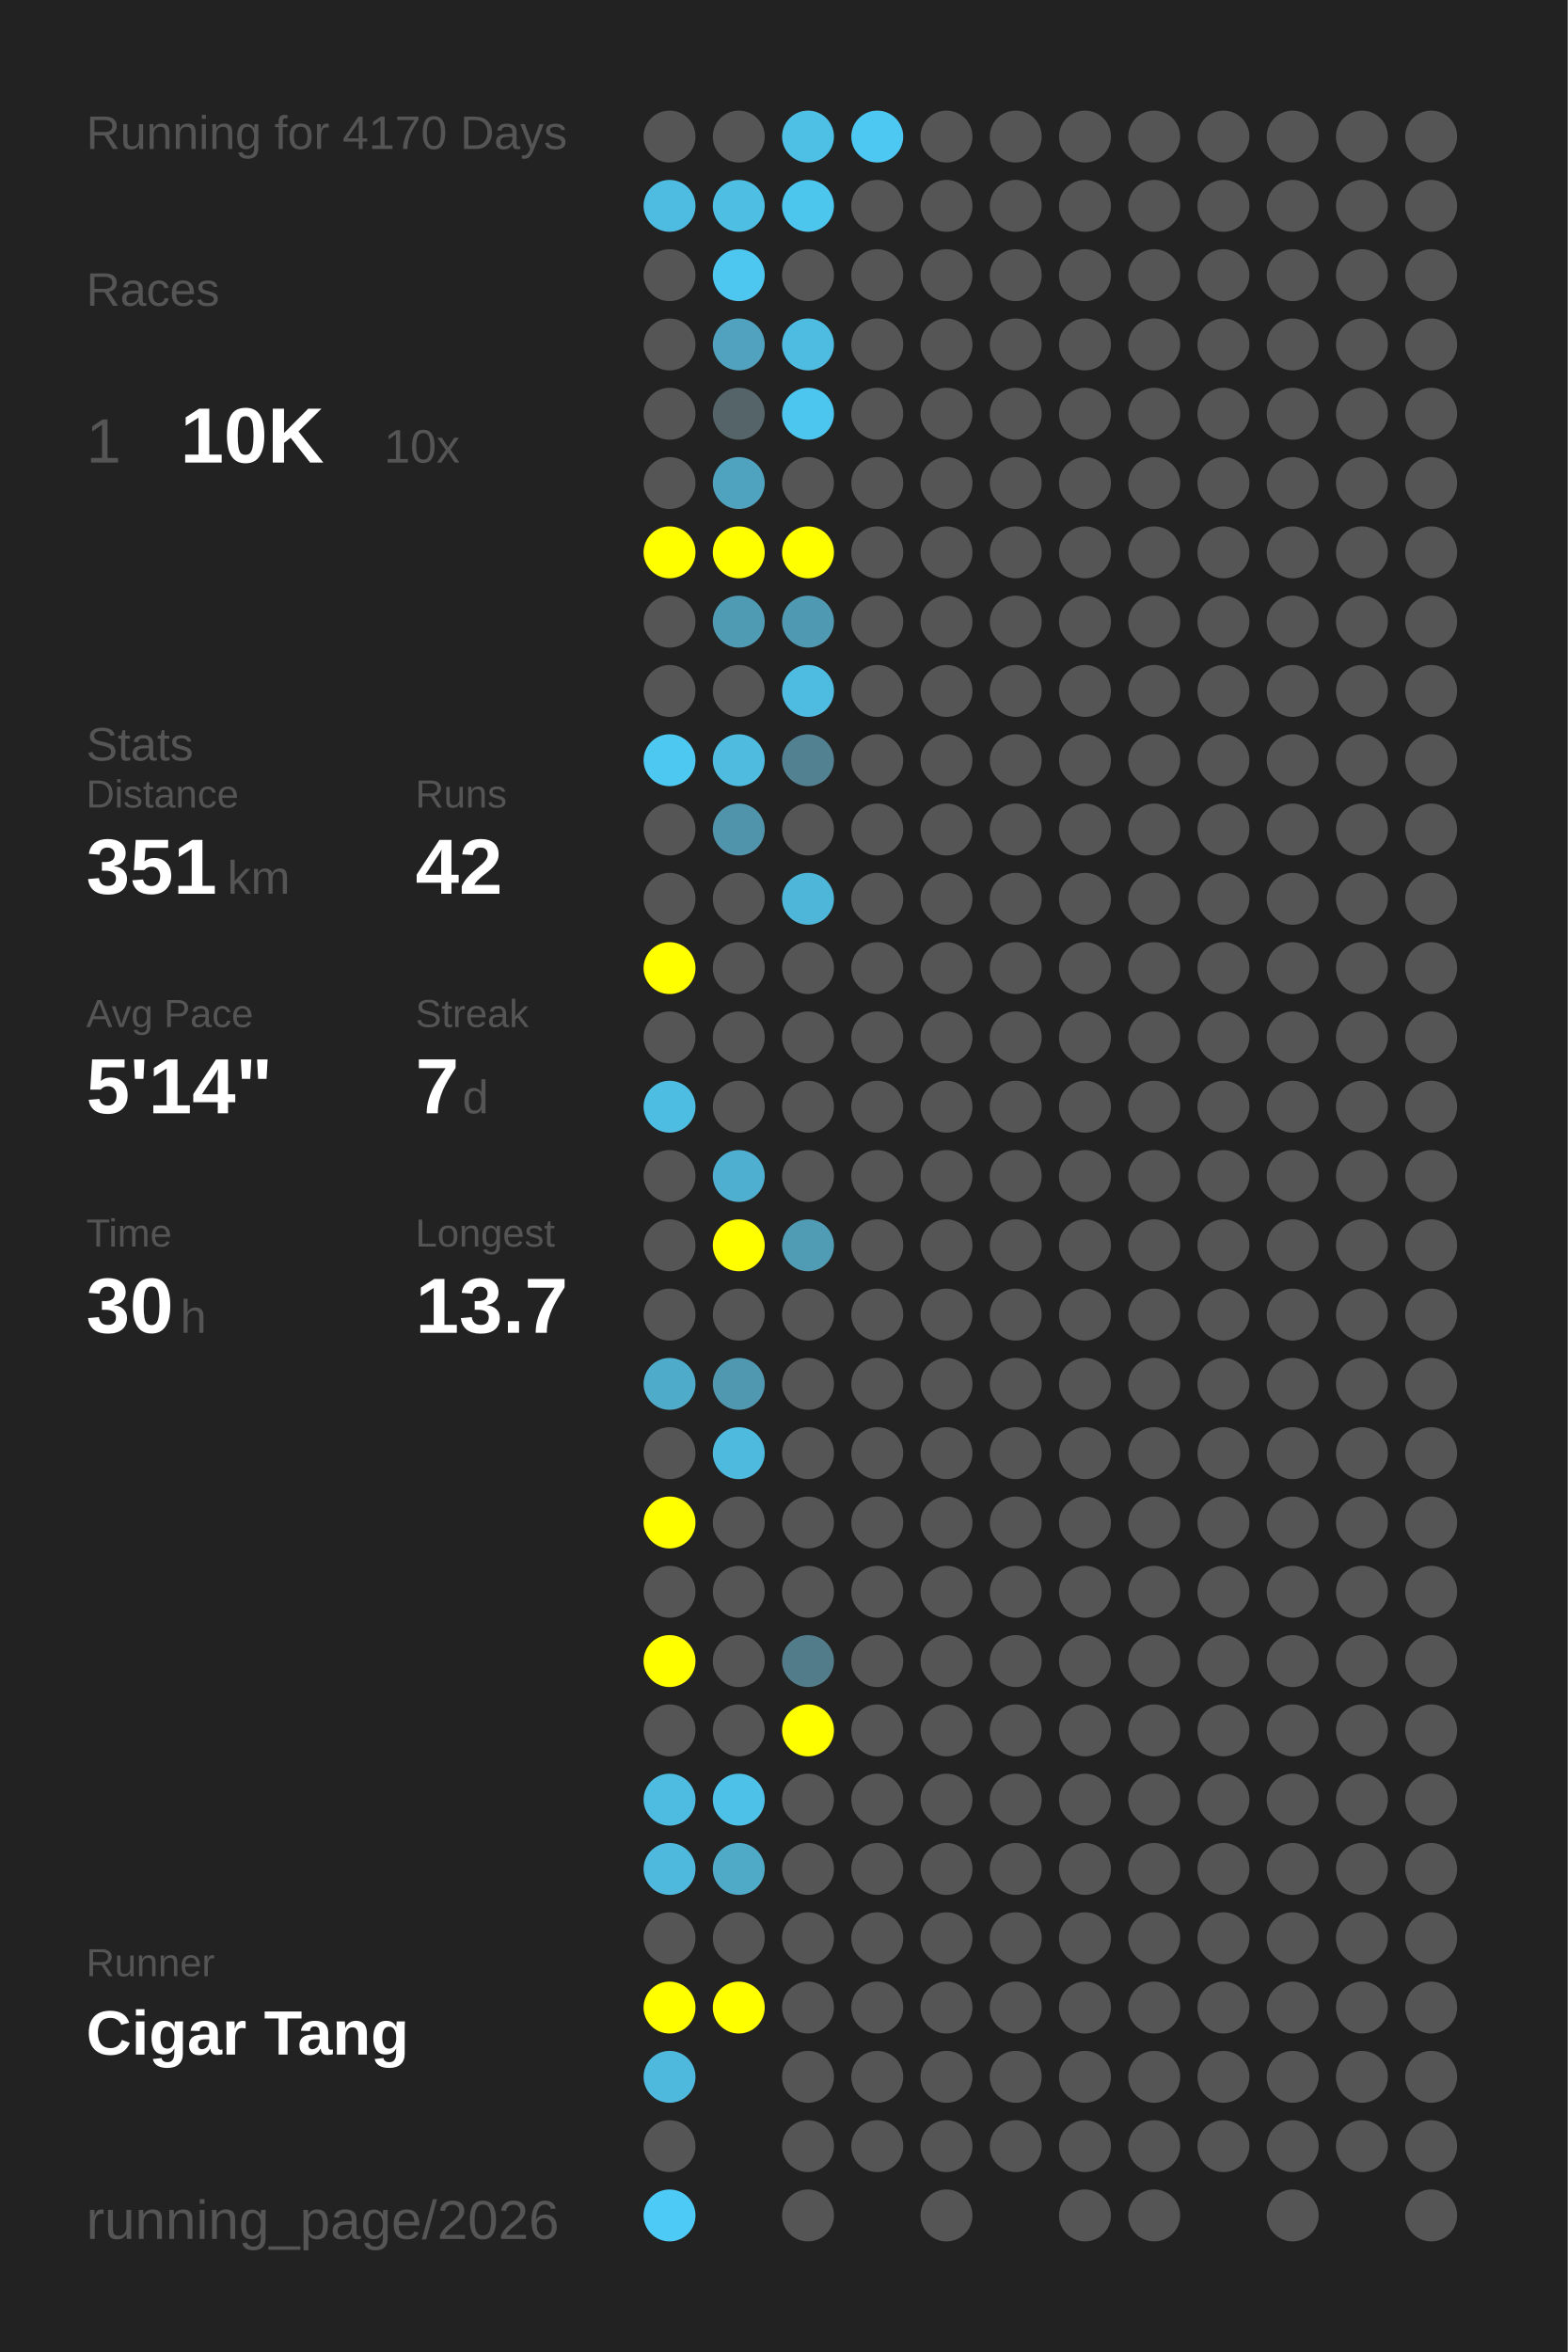
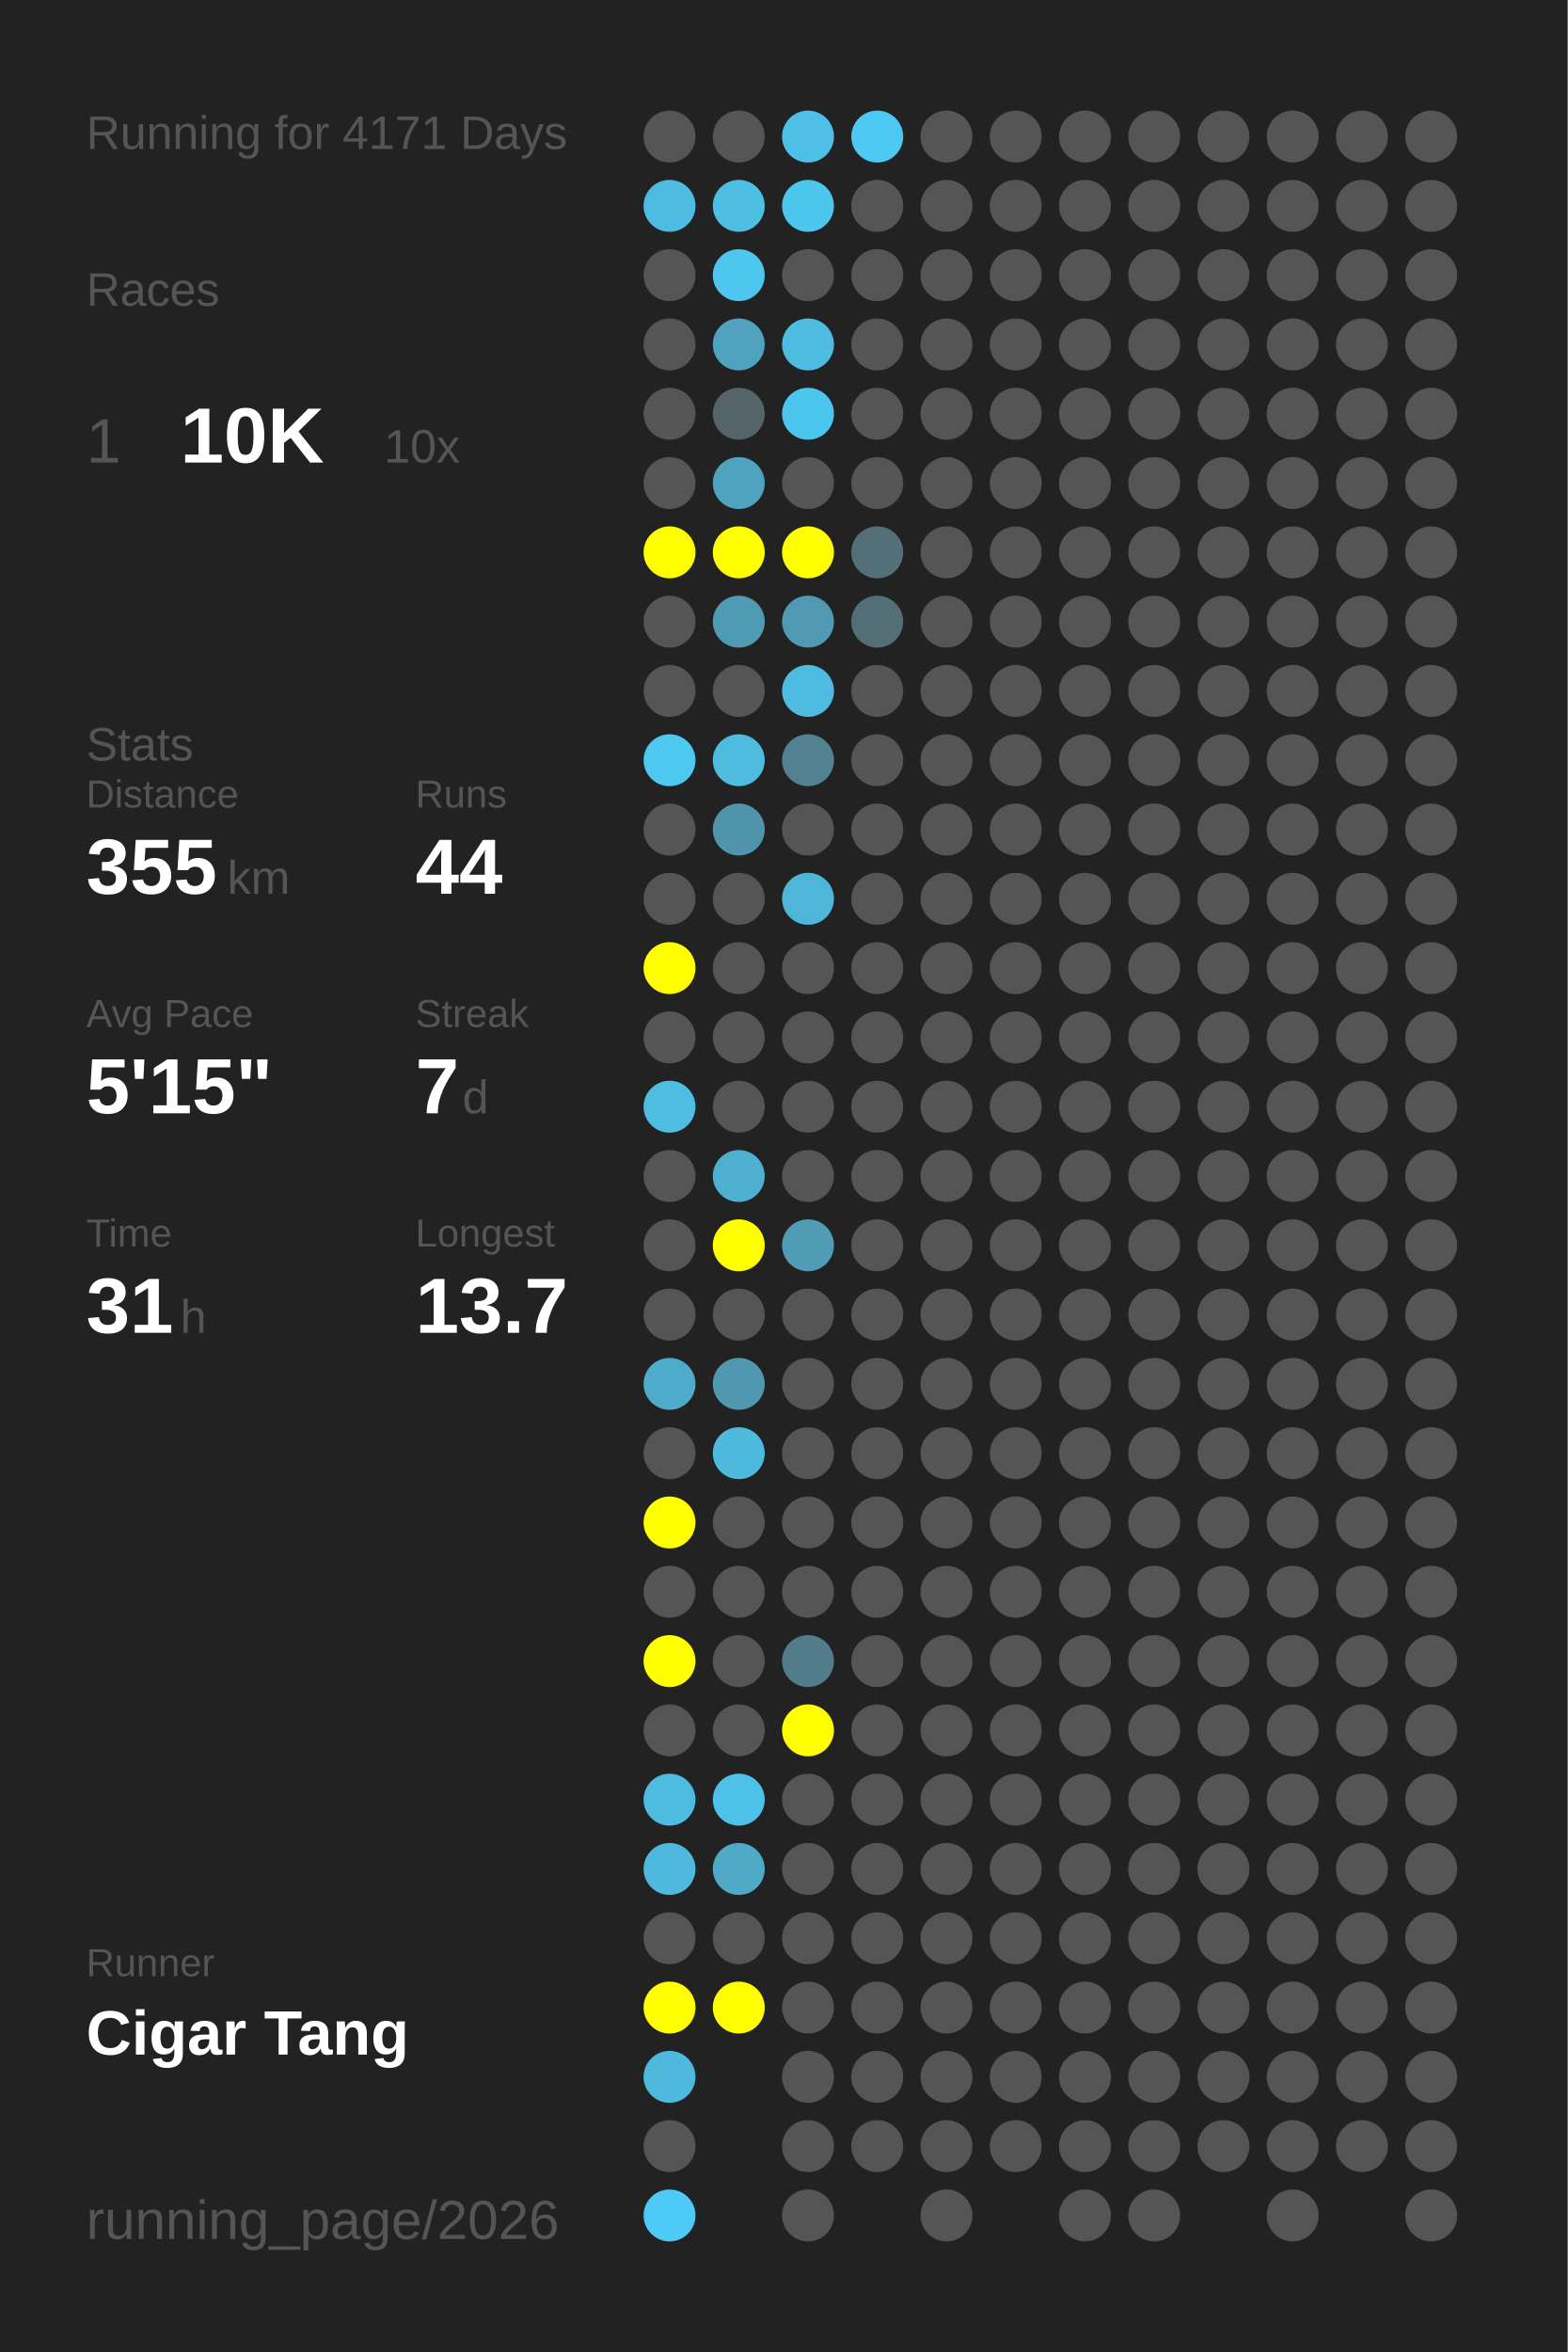
<svg xmlns="http://www.w3.org/2000/svg" baseProfile="full" height="300mm" version="1.1" viewBox="0,0,200,300" width="200mm">
  <defs />
  <rect fill="#222222" height="300" width="200" x="0" y="0" />
-   <text fill="#555555" style="font-size:6px; font-family:Arial;" x="11" y="19">Running for 4170 Days</text>
+   <text fill="#555555" style="font-size:6px; font-family:Arial;" x="11" y="19">Running for 4171 Days</text>
  <text fill="#555555" style="font-size:6px; font-family:Arial;" x="11" y="39">Races</text>
  <text fill="#555555" style="font-size:8px; font-family:Arial;" x="11" y="59">1</text>
  <text fill="#FFFFFF" style="font-size:10px; font-family:Arial; font-weight:bold;" x="23" y="59">10K</text>
  <text fill="#555555" style="font-size:6px; font-family:Arial;" x="49" y="59">10x</text>
  <text fill="#555555" style="font-size:6px; font-family:Arial;" x="11" y="97">Stats</text>
  <text fill="#555555" style="font-size:5px; font-family:Arial;" x="11" y="103">Distance</text>
-   <text fill="#FFFFFF" style="font-size:10px; font-family:Arial; font-weight:bold;" x="11" y="114">351</text>
+   <text fill="#FFFFFF" style="font-size:10px; font-family:Arial; font-weight:bold;" x="11" y="114">355</text>
  <text fill="#555555" style="font-size:6px; font-family:Arial;" x="29" y="114">km</text>
  <text fill="#555555" style="font-size:5px; font-family:Arial;" x="53" y="103">Runs</text>
-   <text fill="#FFFFFF" style="font-size:10px; font-family:Arial; font-weight:bold;" x="53" y="114">42</text>
+   <text fill="#FFFFFF" style="font-size:10px; font-family:Arial; font-weight:bold;" x="53" y="114">44</text>
  <text fill="#555555" style="font-size:5px; font-family:Arial;" x="11" y="131">Avg Pace</text>
-   <text fill="#FFFFFF" style="font-size:10px; font-family:Arial; font-weight:bold;" x="11" y="142">5'14"</text>
+   <text fill="#FFFFFF" style="font-size:10px; font-family:Arial; font-weight:bold;" x="11" y="142">5'15"</text>
  <text fill="#555555" style="font-size:5px; font-family:Arial;" x="53" y="131">Streak</text>
  <text fill="#FFFFFF" style="font-size:10px; font-family:Arial; font-weight:bold;" x="53" y="142">7</text>
  <text fill="#555555" style="font-size:6px; font-family:Arial;" x="59" y="142">d</text>
  <text fill="#555555" style="font-size:5px; font-family:Arial;" x="11" y="159">Time</text>
-   <text fill="#FFFFFF" style="font-size:10px; font-family:Arial; font-weight:bold;" x="11" y="170">30</text>
+   <text fill="#FFFFFF" style="font-size:10px; font-family:Arial; font-weight:bold;" x="11" y="170">31</text>
  <text fill="#555555" style="font-size:6px; font-family:Arial;" x="23" y="170">h</text>
  <text fill="#555555" style="font-size:5px; font-family:Arial;" x="53" y="159">Longest</text>
  <text fill="#FFFFFF" style="font-size:10px; font-family:Arial; font-weight:bold;" x="53" y="170">13.7</text>
  <text fill="#555555" style="font-size:5px; font-family:Arial;" x="11" y="252.065">Runner</text>
  <text fill="#FFFFFF" style="font-size:8px; font-family:Arial; font-weight:bold;" x="11" y="262.065">Cigar Tang</text>
  <text fill="#555555" style="font-size:7px; font-family:Arial;" x="11" y="285.581">running_page/2026</text>
  <circle cx="85.417" cy="17.419" fill="#555555" r="3.312" />
  <circle cx="85.417" cy="26.258" fill="#4ebce1" r="3.312" />
  <circle cx="85.417" cy="35.097" fill="#555555" r="3.312" />
  <circle cx="85.417" cy="43.935" fill="#555555" r="3.312" />
  <circle cx="85.417" cy="52.774" fill="#555555" r="3.312" />
  <circle cx="85.417" cy="61.613" fill="#555555" r="3.312" />
  <circle cx="85.417" cy="70.452" fill="#FFFF00" r="3.312" />
  <circle cx="85.417" cy="79.29" fill="#555555" r="3.312" />
  <circle cx="85.417" cy="88.129" fill="#555555" r="3.312" />
  <circle cx="85.417" cy="96.968" fill="#4dc8f1" r="3.312" />
  <circle cx="85.417" cy="105.806" fill="#555555" r="3.312" />
  <circle cx="85.417" cy="114.645" fill="#555555" r="3.312" />
  <circle cx="85.417" cy="123.484" fill="#FFFF00" r="3.312" />
  <circle cx="85.417" cy="132.323" fill="#555555" r="3.312" />
  <circle cx="85.417" cy="141.161" fill="#4ebde2" r="3.312" />
  <circle cx="85.417" cy="150" fill="#555555" r="3.312" />
  <circle cx="85.417" cy="158.839" fill="#555555" r="3.312" />
  <circle cx="85.417" cy="167.677" fill="#555555" r="3.312" />
  <circle cx="85.417" cy="176.516" fill="#4fabca" r="3.312" />
  <circle cx="85.417" cy="185.355" fill="#555555" r="3.312" />
  <circle cx="85.417" cy="194.194" fill="#FFFF00" r="3.312" />
  <circle cx="85.417" cy="203.032" fill="#555555" r="3.312" />
  <circle cx="85.417" cy="211.871" fill="#FFFF00" r="3.312" />
  <circle cx="85.417" cy="220.71" fill="#555555" r="3.312" />
  <circle cx="85.417" cy="229.548" fill="#4ebbe0" r="3.312" />
  <circle cx="85.417" cy="238.387" fill="#4eb9dd" r="3.312" />
  <circle cx="85.417" cy="247.226" fill="#555555" r="3.312" />
  <circle cx="85.417" cy="256.065" fill="#FFFF00" r="3.312" />
  <circle cx="85.417" cy="264.903" fill="#4eb9dd" r="3.312" />
  <circle cx="85.417" cy="273.742" fill="#555555" r="3.312" />
  <circle cx="85.417" cy="282.581" fill="#4dcaf5" r="3.312" />
  <circle cx="94.25" cy="17.419" fill="#555555" r="3.312" />
  <circle cx="94.25" cy="26.258" fill="#4ebee3" r="3.312" />
  <circle cx="94.25" cy="35.097" fill="#4dc7f0" r="3.312" />
  <circle cx="94.25" cy="43.935" fill="#50a2be" r="3.312" />
  <circle cx="94.25" cy="52.774" fill="#546469" r="3.312" />
  <circle cx="94.25" cy="61.613" fill="#4fa3bf" r="3.312" />
  <circle cx="94.25" cy="70.452" fill="#FFFF00" r="3.312" />
  <circle cx="94.25" cy="79.29" fill="#509bb4" r="3.312" />
  <circle cx="94.25" cy="88.129" fill="#555555" r="3.312" />
  <circle cx="94.25" cy="96.968" fill="#4ebbdf" r="3.312" />
  <circle cx="94.25" cy="105.806" fill="#5094ab" r="3.312" />
  <circle cx="94.25" cy="114.645" fill="#555555" r="3.312" />
  <circle cx="94.25" cy="123.484" fill="#555555" r="3.312" />
  <circle cx="94.25" cy="132.323" fill="#555555" r="3.312" />
  <circle cx="94.25" cy="141.161" fill="#555555" r="3.312" />
  <circle cx="94.25" cy="150" fill="#4fafd0" r="3.312" />
  <circle cx="94.25" cy="158.839" fill="#FFFF00" r="3.312" />
  <circle cx="94.25" cy="167.677" fill="#555555" r="3.312" />
  <circle cx="94.25" cy="176.516" fill="#5098b0" r="3.312" />
  <circle cx="94.25" cy="185.355" fill="#4ebade" r="3.312" />
  <circle cx="94.25" cy="194.194" fill="#555555" r="3.312" />
  <circle cx="94.25" cy="203.032" fill="#555555" r="3.312" />
  <circle cx="94.25" cy="211.871" fill="#555555" r="3.312" />
  <circle cx="94.25" cy="220.71" fill="#555555" r="3.312" />
  <circle cx="94.25" cy="229.548" fill="#4ec1e8" r="3.312" />
  <circle cx="94.25" cy="238.387" fill="#4faac8" r="3.312" />
  <circle cx="94.25" cy="247.226" fill="#555555" r="3.312" />
  <circle cx="94.25" cy="256.065" fill="#FFFF00" r="3.312" />
  <circle cx="103.083" cy="17.419" fill="#4ec0e6" r="3.312" />
  <circle cx="103.083" cy="26.258" fill="#4dc6ee" r="3.312" />
  <circle cx="103.083" cy="35.097" fill="#555555" r="3.312" />
  <circle cx="103.083" cy="43.935" fill="#4ebce1" r="3.312" />
  <circle cx="103.083" cy="52.774" fill="#4dc6ef" r="3.312" />
  <circle cx="103.083" cy="61.613" fill="#555555" r="3.312" />
  <circle cx="103.083" cy="70.452" fill="#FFFF00" r="3.312" />
  <circle cx="103.083" cy="79.29" fill="#5099b2" r="3.312" />
  <circle cx="103.083" cy="88.129" fill="#4ebce1" r="3.312" />
  <circle cx="103.083" cy="96.968" fill="#528191" r="3.312" />
  <circle cx="103.083" cy="105.806" fill="#555555" r="3.312" />
  <circle cx="103.083" cy="114.645" fill="#4eb6d9" r="3.312" />
  <circle cx="103.083" cy="123.484" fill="#555555" r="3.312" />
  <circle cx="103.083" cy="132.323" fill="#555555" r="3.312" />
  <circle cx="103.083" cy="141.161" fill="#555555" r="3.312" />
  <circle cx="103.083" cy="150" fill="#555555" r="3.312" />
  <circle cx="103.083" cy="158.839" fill="#509cb5" r="3.312" />
  <circle cx="103.083" cy="167.677" fill="#555555" r="3.312" />
  <circle cx="103.083" cy="176.516" fill="#555555" r="3.312" />
  <circle cx="103.083" cy="185.355" fill="#555555" r="3.312" />
  <circle cx="103.083" cy="194.194" fill="#555555" r="3.312" />
  <circle cx="103.083" cy="203.032" fill="#555555" r="3.312" />
  <circle cx="103.083" cy="211.871" fill="#527c8a" r="3.312" />
  <circle cx="103.083" cy="220.71" fill="#FFFF00" r="3.312" />
  <circle cx="103.083" cy="229.548" fill="#555555" r="3.312" />
  <circle cx="103.083" cy="238.387" fill="#555555" r="3.312" />
  <circle cx="103.083" cy="247.226" fill="#555555" r="3.312" />
  <circle cx="103.083" cy="256.065" fill="#555555" r="3.312" />
  <circle cx="103.083" cy="264.903" fill="#555555" r="3.312" />
  <circle cx="103.083" cy="273.742" fill="#555555" r="3.312" />
  <circle cx="103.083" cy="282.581" fill="#555555" r="3.312" />
  <circle cx="111.917" cy="17.419" fill="#4dc8f2" r="3.312" />
  <circle cx="111.917" cy="26.258" fill="#555555" r="3.312" />
  <circle cx="111.917" cy="35.097" fill="#555555" r="3.312" />
  <circle cx="111.917" cy="43.935" fill="#555555" r="3.312" />
  <circle cx="111.917" cy="52.774" fill="#555555" r="3.312" />
  <circle cx="111.917" cy="61.613" fill="#555555" r="3.312" />
-   <circle cx="111.917" cy="70.452" fill="#555555" r="3.312" />
-   <circle cx="111.917" cy="79.29" fill="#555555" r="3.312" />
+   <circle cx="111.917" cy="70.452" fill="#537079" r="3.312" />
+   <circle cx="111.917" cy="79.29" fill="#536e77" r="3.312" />
  <circle cx="111.917" cy="88.129" fill="#555555" r="3.312" />
  <circle cx="111.917" cy="96.968" fill="#555555" r="3.312" />
  <circle cx="111.917" cy="105.806" fill="#555555" r="3.312" />
  <circle cx="111.917" cy="114.645" fill="#555555" r="3.312" />
  <circle cx="111.917" cy="123.484" fill="#555555" r="3.312" />
  <circle cx="111.917" cy="132.323" fill="#555555" r="3.312" />
  <circle cx="111.917" cy="141.161" fill="#555555" r="3.312" />
  <circle cx="111.917" cy="150" fill="#555555" r="3.312" />
  <circle cx="111.917" cy="158.839" fill="#555555" r="3.312" />
  <circle cx="111.917" cy="167.677" fill="#555555" r="3.312" />
  <circle cx="111.917" cy="176.516" fill="#555555" r="3.312" />
  <circle cx="111.917" cy="185.355" fill="#555555" r="3.312" />
  <circle cx="111.917" cy="194.194" fill="#555555" r="3.312" />
  <circle cx="111.917" cy="203.032" fill="#555555" r="3.312" />
  <circle cx="111.917" cy="211.871" fill="#555555" r="3.312" />
  <circle cx="111.917" cy="220.71" fill="#555555" r="3.312" />
  <circle cx="111.917" cy="229.548" fill="#555555" r="3.312" />
  <circle cx="111.917" cy="238.387" fill="#555555" r="3.312" />
  <circle cx="111.917" cy="247.226" fill="#555555" r="3.312" />
  <circle cx="111.917" cy="256.065" fill="#555555" r="3.312" />
  <circle cx="111.917" cy="264.903" fill="#555555" r="3.312" />
  <circle cx="111.917" cy="273.742" fill="#555555" r="3.312" />
  <circle cx="120.75" cy="17.419" fill="#555555" r="3.312" />
  <circle cx="120.75" cy="26.258" fill="#555555" r="3.312" />
  <circle cx="120.75" cy="35.097" fill="#555555" r="3.312" />
  <circle cx="120.75" cy="43.935" fill="#555555" r="3.312" />
  <circle cx="120.75" cy="52.774" fill="#555555" r="3.312" />
  <circle cx="120.75" cy="61.613" fill="#555555" r="3.312" />
  <circle cx="120.75" cy="70.452" fill="#555555" r="3.312" />
  <circle cx="120.75" cy="79.29" fill="#555555" r="3.312" />
  <circle cx="120.75" cy="88.129" fill="#555555" r="3.312" />
  <circle cx="120.75" cy="96.968" fill="#555555" r="3.312" />
  <circle cx="120.75" cy="105.806" fill="#555555" r="3.312" />
  <circle cx="120.75" cy="114.645" fill="#555555" r="3.312" />
  <circle cx="120.75" cy="123.484" fill="#555555" r="3.312" />
  <circle cx="120.75" cy="132.323" fill="#555555" r="3.312" />
  <circle cx="120.75" cy="141.161" fill="#555555" r="3.312" />
  <circle cx="120.75" cy="150" fill="#555555" r="3.312" />
  <circle cx="120.75" cy="158.839" fill="#555555" r="3.312" />
  <circle cx="120.75" cy="167.677" fill="#555555" r="3.312" />
  <circle cx="120.75" cy="176.516" fill="#555555" r="3.312" />
  <circle cx="120.75" cy="185.355" fill="#555555" r="3.312" />
  <circle cx="120.75" cy="194.194" fill="#555555" r="3.312" />
  <circle cx="120.75" cy="203.032" fill="#555555" r="3.312" />
  <circle cx="120.75" cy="211.871" fill="#555555" r="3.312" />
  <circle cx="120.75" cy="220.71" fill="#555555" r="3.312" />
  <circle cx="120.75" cy="229.548" fill="#555555" r="3.312" />
  <circle cx="120.75" cy="238.387" fill="#555555" r="3.312" />
  <circle cx="120.75" cy="247.226" fill="#555555" r="3.312" />
  <circle cx="120.75" cy="256.065" fill="#555555" r="3.312" />
  <circle cx="120.75" cy="264.903" fill="#555555" r="3.312" />
  <circle cx="120.75" cy="273.742" fill="#555555" r="3.312" />
  <circle cx="120.75" cy="282.581" fill="#555555" r="3.312" />
  <circle cx="129.583" cy="17.419" fill="#555555" r="3.312" />
  <circle cx="129.583" cy="26.258" fill="#555555" r="3.312" />
  <circle cx="129.583" cy="35.097" fill="#555555" r="3.312" />
  <circle cx="129.583" cy="43.935" fill="#555555" r="3.312" />
  <circle cx="129.583" cy="52.774" fill="#555555" r="3.312" />
  <circle cx="129.583" cy="61.613" fill="#555555" r="3.312" />
  <circle cx="129.583" cy="70.452" fill="#555555" r="3.312" />
  <circle cx="129.583" cy="79.29" fill="#555555" r="3.312" />
  <circle cx="129.583" cy="88.129" fill="#555555" r="3.312" />
  <circle cx="129.583" cy="96.968" fill="#555555" r="3.312" />
  <circle cx="129.583" cy="105.806" fill="#555555" r="3.312" />
  <circle cx="129.583" cy="114.645" fill="#555555" r="3.312" />
  <circle cx="129.583" cy="123.484" fill="#555555" r="3.312" />
  <circle cx="129.583" cy="132.323" fill="#555555" r="3.312" />
  <circle cx="129.583" cy="141.161" fill="#555555" r="3.312" />
  <circle cx="129.583" cy="150" fill="#555555" r="3.312" />
  <circle cx="129.583" cy="158.839" fill="#555555" r="3.312" />
  <circle cx="129.583" cy="167.677" fill="#555555" r="3.312" />
  <circle cx="129.583" cy="176.516" fill="#555555" r="3.312" />
  <circle cx="129.583" cy="185.355" fill="#555555" r="3.312" />
  <circle cx="129.583" cy="194.194" fill="#555555" r="3.312" />
  <circle cx="129.583" cy="203.032" fill="#555555" r="3.312" />
  <circle cx="129.583" cy="211.871" fill="#555555" r="3.312" />
  <circle cx="129.583" cy="220.71" fill="#555555" r="3.312" />
  <circle cx="129.583" cy="229.548" fill="#555555" r="3.312" />
  <circle cx="129.583" cy="238.387" fill="#555555" r="3.312" />
  <circle cx="129.583" cy="247.226" fill="#555555" r="3.312" />
  <circle cx="129.583" cy="256.065" fill="#555555" r="3.312" />
  <circle cx="129.583" cy="264.903" fill="#555555" r="3.312" />
  <circle cx="129.583" cy="273.742" fill="#555555" r="3.312" />
  <circle cx="138.417" cy="17.419" fill="#555555" r="3.312" />
  <circle cx="138.417" cy="26.258" fill="#555555" r="3.312" />
  <circle cx="138.417" cy="35.097" fill="#555555" r="3.312" />
  <circle cx="138.417" cy="43.935" fill="#555555" r="3.312" />
  <circle cx="138.417" cy="52.774" fill="#555555" r="3.312" />
  <circle cx="138.417" cy="61.613" fill="#555555" r="3.312" />
  <circle cx="138.417" cy="70.452" fill="#555555" r="3.312" />
  <circle cx="138.417" cy="79.29" fill="#555555" r="3.312" />
  <circle cx="138.417" cy="88.129" fill="#555555" r="3.312" />
  <circle cx="138.417" cy="96.968" fill="#555555" r="3.312" />
  <circle cx="138.417" cy="105.806" fill="#555555" r="3.312" />
  <circle cx="138.417" cy="114.645" fill="#555555" r="3.312" />
  <circle cx="138.417" cy="123.484" fill="#555555" r="3.312" />
  <circle cx="138.417" cy="132.323" fill="#555555" r="3.312" />
  <circle cx="138.417" cy="141.161" fill="#555555" r="3.312" />
  <circle cx="138.417" cy="150" fill="#555555" r="3.312" />
  <circle cx="138.417" cy="158.839" fill="#555555" r="3.312" />
  <circle cx="138.417" cy="167.677" fill="#555555" r="3.312" />
  <circle cx="138.417" cy="176.516" fill="#555555" r="3.312" />
  <circle cx="138.417" cy="185.355" fill="#555555" r="3.312" />
  <circle cx="138.417" cy="194.194" fill="#555555" r="3.312" />
  <circle cx="138.417" cy="203.032" fill="#555555" r="3.312" />
  <circle cx="138.417" cy="211.871" fill="#555555" r="3.312" />
  <circle cx="138.417" cy="220.71" fill="#555555" r="3.312" />
  <circle cx="138.417" cy="229.548" fill="#555555" r="3.312" />
  <circle cx="138.417" cy="238.387" fill="#555555" r="3.312" />
  <circle cx="138.417" cy="247.226" fill="#555555" r="3.312" />
  <circle cx="138.417" cy="256.065" fill="#555555" r="3.312" />
  <circle cx="138.417" cy="264.903" fill="#555555" r="3.312" />
  <circle cx="138.417" cy="273.742" fill="#555555" r="3.312" />
  <circle cx="138.417" cy="282.581" fill="#555555" r="3.312" />
  <circle cx="147.25" cy="17.419" fill="#555555" r="3.312" />
  <circle cx="147.25" cy="26.258" fill="#555555" r="3.312" />
  <circle cx="147.25" cy="35.097" fill="#555555" r="3.312" />
  <circle cx="147.25" cy="43.935" fill="#555555" r="3.312" />
  <circle cx="147.25" cy="52.774" fill="#555555" r="3.312" />
  <circle cx="147.25" cy="61.613" fill="#555555" r="3.312" />
  <circle cx="147.25" cy="70.452" fill="#555555" r="3.312" />
  <circle cx="147.25" cy="79.29" fill="#555555" r="3.312" />
  <circle cx="147.25" cy="88.129" fill="#555555" r="3.312" />
  <circle cx="147.25" cy="96.968" fill="#555555" r="3.312" />
  <circle cx="147.25" cy="105.806" fill="#555555" r="3.312" />
  <circle cx="147.25" cy="114.645" fill="#555555" r="3.312" />
  <circle cx="147.25" cy="123.484" fill="#555555" r="3.312" />
  <circle cx="147.25" cy="132.323" fill="#555555" r="3.312" />
  <circle cx="147.25" cy="141.161" fill="#555555" r="3.312" />
  <circle cx="147.25" cy="150" fill="#555555" r="3.312" />
  <circle cx="147.25" cy="158.839" fill="#555555" r="3.312" />
  <circle cx="147.25" cy="167.677" fill="#555555" r="3.312" />
  <circle cx="147.25" cy="176.516" fill="#555555" r="3.312" />
  <circle cx="147.25" cy="185.355" fill="#555555" r="3.312" />
  <circle cx="147.25" cy="194.194" fill="#555555" r="3.312" />
  <circle cx="147.25" cy="203.032" fill="#555555" r="3.312" />
  <circle cx="147.25" cy="211.871" fill="#555555" r="3.312" />
  <circle cx="147.25" cy="220.71" fill="#555555" r="3.312" />
  <circle cx="147.25" cy="229.548" fill="#555555" r="3.312" />
  <circle cx="147.25" cy="238.387" fill="#555555" r="3.312" />
  <circle cx="147.25" cy="247.226" fill="#555555" r="3.312" />
  <circle cx="147.25" cy="256.065" fill="#555555" r="3.312" />
  <circle cx="147.25" cy="264.903" fill="#555555" r="3.312" />
  <circle cx="147.25" cy="273.742" fill="#555555" r="3.312" />
  <circle cx="147.25" cy="282.581" fill="#555555" r="3.312" />
  <circle cx="156.083" cy="17.419" fill="#555555" r="3.312" />
  <circle cx="156.083" cy="26.258" fill="#555555" r="3.312" />
  <circle cx="156.083" cy="35.097" fill="#555555" r="3.312" />
  <circle cx="156.083" cy="43.935" fill="#555555" r="3.312" />
  <circle cx="156.083" cy="52.774" fill="#555555" r="3.312" />
  <circle cx="156.083" cy="61.613" fill="#555555" r="3.312" />
  <circle cx="156.083" cy="70.452" fill="#555555" r="3.312" />
  <circle cx="156.083" cy="79.29" fill="#555555" r="3.312" />
  <circle cx="156.083" cy="88.129" fill="#555555" r="3.312" />
  <circle cx="156.083" cy="96.968" fill="#555555" r="3.312" />
  <circle cx="156.083" cy="105.806" fill="#555555" r="3.312" />
  <circle cx="156.083" cy="114.645" fill="#555555" r="3.312" />
  <circle cx="156.083" cy="123.484" fill="#555555" r="3.312" />
  <circle cx="156.083" cy="132.323" fill="#555555" r="3.312" />
  <circle cx="156.083" cy="141.161" fill="#555555" r="3.312" />
  <circle cx="156.083" cy="150" fill="#555555" r="3.312" />
  <circle cx="156.083" cy="158.839" fill="#555555" r="3.312" />
  <circle cx="156.083" cy="167.677" fill="#555555" r="3.312" />
  <circle cx="156.083" cy="176.516" fill="#555555" r="3.312" />
  <circle cx="156.083" cy="185.355" fill="#555555" r="3.312" />
  <circle cx="156.083" cy="194.194" fill="#555555" r="3.312" />
  <circle cx="156.083" cy="203.032" fill="#555555" r="3.312" />
  <circle cx="156.083" cy="211.871" fill="#555555" r="3.312" />
  <circle cx="156.083" cy="220.71" fill="#555555" r="3.312" />
  <circle cx="156.083" cy="229.548" fill="#555555" r="3.312" />
  <circle cx="156.083" cy="238.387" fill="#555555" r="3.312" />
  <circle cx="156.083" cy="247.226" fill="#555555" r="3.312" />
  <circle cx="156.083" cy="256.065" fill="#555555" r="3.312" />
  <circle cx="156.083" cy="264.903" fill="#555555" r="3.312" />
  <circle cx="156.083" cy="273.742" fill="#555555" r="3.312" />
  <circle cx="164.917" cy="17.419" fill="#555555" r="3.312" />
  <circle cx="164.917" cy="26.258" fill="#555555" r="3.312" />
  <circle cx="164.917" cy="35.097" fill="#555555" r="3.312" />
  <circle cx="164.917" cy="43.935" fill="#555555" r="3.312" />
  <circle cx="164.917" cy="52.774" fill="#555555" r="3.312" />
  <circle cx="164.917" cy="61.613" fill="#555555" r="3.312" />
  <circle cx="164.917" cy="70.452" fill="#555555" r="3.312" />
  <circle cx="164.917" cy="79.29" fill="#555555" r="3.312" />
  <circle cx="164.917" cy="88.129" fill="#555555" r="3.312" />
  <circle cx="164.917" cy="96.968" fill="#555555" r="3.312" />
  <circle cx="164.917" cy="105.806" fill="#555555" r="3.312" />
  <circle cx="164.917" cy="114.645" fill="#555555" r="3.312" />
  <circle cx="164.917" cy="123.484" fill="#555555" r="3.312" />
  <circle cx="164.917" cy="132.323" fill="#555555" r="3.312" />
  <circle cx="164.917" cy="141.161" fill="#555555" r="3.312" />
  <circle cx="164.917" cy="150" fill="#555555" r="3.312" />
  <circle cx="164.917" cy="158.839" fill="#555555" r="3.312" />
  <circle cx="164.917" cy="167.677" fill="#555555" r="3.312" />
  <circle cx="164.917" cy="176.516" fill="#555555" r="3.312" />
  <circle cx="164.917" cy="185.355" fill="#555555" r="3.312" />
  <circle cx="164.917" cy="194.194" fill="#555555" r="3.312" />
  <circle cx="164.917" cy="203.032" fill="#555555" r="3.312" />
  <circle cx="164.917" cy="211.871" fill="#555555" r="3.312" />
  <circle cx="164.917" cy="220.71" fill="#555555" r="3.312" />
  <circle cx="164.917" cy="229.548" fill="#555555" r="3.312" />
  <circle cx="164.917" cy="238.387" fill="#555555" r="3.312" />
  <circle cx="164.917" cy="247.226" fill="#555555" r="3.312" />
  <circle cx="164.917" cy="256.065" fill="#555555" r="3.312" />
  <circle cx="164.917" cy="264.903" fill="#555555" r="3.312" />
  <circle cx="164.917" cy="273.742" fill="#555555" r="3.312" />
  <circle cx="164.917" cy="282.581" fill="#555555" r="3.312" />
  <circle cx="173.75" cy="17.419" fill="#555555" r="3.312" />
  <circle cx="173.75" cy="26.258" fill="#555555" r="3.312" />
  <circle cx="173.75" cy="35.097" fill="#555555" r="3.312" />
  <circle cx="173.75" cy="43.935" fill="#555555" r="3.312" />
  <circle cx="173.75" cy="52.774" fill="#555555" r="3.312" />
  <circle cx="173.75" cy="61.613" fill="#555555" r="3.312" />
  <circle cx="173.75" cy="70.452" fill="#555555" r="3.312" />
  <circle cx="173.75" cy="79.29" fill="#555555" r="3.312" />
  <circle cx="173.75" cy="88.129" fill="#555555" r="3.312" />
  <circle cx="173.75" cy="96.968" fill="#555555" r="3.312" />
  <circle cx="173.75" cy="105.806" fill="#555555" r="3.312" />
  <circle cx="173.75" cy="114.645" fill="#555555" r="3.312" />
  <circle cx="173.75" cy="123.484" fill="#555555" r="3.312" />
  <circle cx="173.75" cy="132.323" fill="#555555" r="3.312" />
  <circle cx="173.75" cy="141.161" fill="#555555" r="3.312" />
  <circle cx="173.75" cy="150" fill="#555555" r="3.312" />
  <circle cx="173.75" cy="158.839" fill="#555555" r="3.312" />
  <circle cx="173.75" cy="167.677" fill="#555555" r="3.312" />
  <circle cx="173.75" cy="176.516" fill="#555555" r="3.312" />
  <circle cx="173.75" cy="185.355" fill="#555555" r="3.312" />
  <circle cx="173.75" cy="194.194" fill="#555555" r="3.312" />
  <circle cx="173.75" cy="203.032" fill="#555555" r="3.312" />
  <circle cx="173.75" cy="211.871" fill="#555555" r="3.312" />
  <circle cx="173.75" cy="220.71" fill="#555555" r="3.312" />
  <circle cx="173.75" cy="229.548" fill="#555555" r="3.312" />
  <circle cx="173.75" cy="238.387" fill="#555555" r="3.312" />
  <circle cx="173.75" cy="247.226" fill="#555555" r="3.312" />
  <circle cx="173.75" cy="256.065" fill="#555555" r="3.312" />
  <circle cx="173.75" cy="264.903" fill="#555555" r="3.312" />
  <circle cx="173.75" cy="273.742" fill="#555555" r="3.312" />
  <circle cx="182.583" cy="17.419" fill="#555555" r="3.312" />
  <circle cx="182.583" cy="26.258" fill="#555555" r="3.312" />
  <circle cx="182.583" cy="35.097" fill="#555555" r="3.312" />
  <circle cx="182.583" cy="43.935" fill="#555555" r="3.312" />
  <circle cx="182.583" cy="52.774" fill="#555555" r="3.312" />
  <circle cx="182.583" cy="61.613" fill="#555555" r="3.312" />
  <circle cx="182.583" cy="70.452" fill="#555555" r="3.312" />
  <circle cx="182.583" cy="79.29" fill="#555555" r="3.312" />
  <circle cx="182.583" cy="88.129" fill="#555555" r="3.312" />
  <circle cx="182.583" cy="96.968" fill="#555555" r="3.312" />
  <circle cx="182.583" cy="105.806" fill="#555555" r="3.312" />
  <circle cx="182.583" cy="114.645" fill="#555555" r="3.312" />
  <circle cx="182.583" cy="123.484" fill="#555555" r="3.312" />
  <circle cx="182.583" cy="132.323" fill="#555555" r="3.312" />
  <circle cx="182.583" cy="141.161" fill="#555555" r="3.312" />
  <circle cx="182.583" cy="150" fill="#555555" r="3.312" />
  <circle cx="182.583" cy="158.839" fill="#555555" r="3.312" />
  <circle cx="182.583" cy="167.677" fill="#555555" r="3.312" />
  <circle cx="182.583" cy="176.516" fill="#555555" r="3.312" />
  <circle cx="182.583" cy="185.355" fill="#555555" r="3.312" />
  <circle cx="182.583" cy="194.194" fill="#555555" r="3.312" />
  <circle cx="182.583" cy="203.032" fill="#555555" r="3.312" />
  <circle cx="182.583" cy="211.871" fill="#555555" r="3.312" />
  <circle cx="182.583" cy="220.71" fill="#555555" r="3.312" />
  <circle cx="182.583" cy="229.548" fill="#555555" r="3.312" />
  <circle cx="182.583" cy="238.387" fill="#555555" r="3.312" />
  <circle cx="182.583" cy="247.226" fill="#555555" r="3.312" />
  <circle cx="182.583" cy="256.065" fill="#555555" r="3.312" />
  <circle cx="182.583" cy="264.903" fill="#555555" r="3.312" />
  <circle cx="182.583" cy="273.742" fill="#555555" r="3.312" />
  <circle cx="182.583" cy="282.581" fill="#555555" r="3.312" />
</svg>
